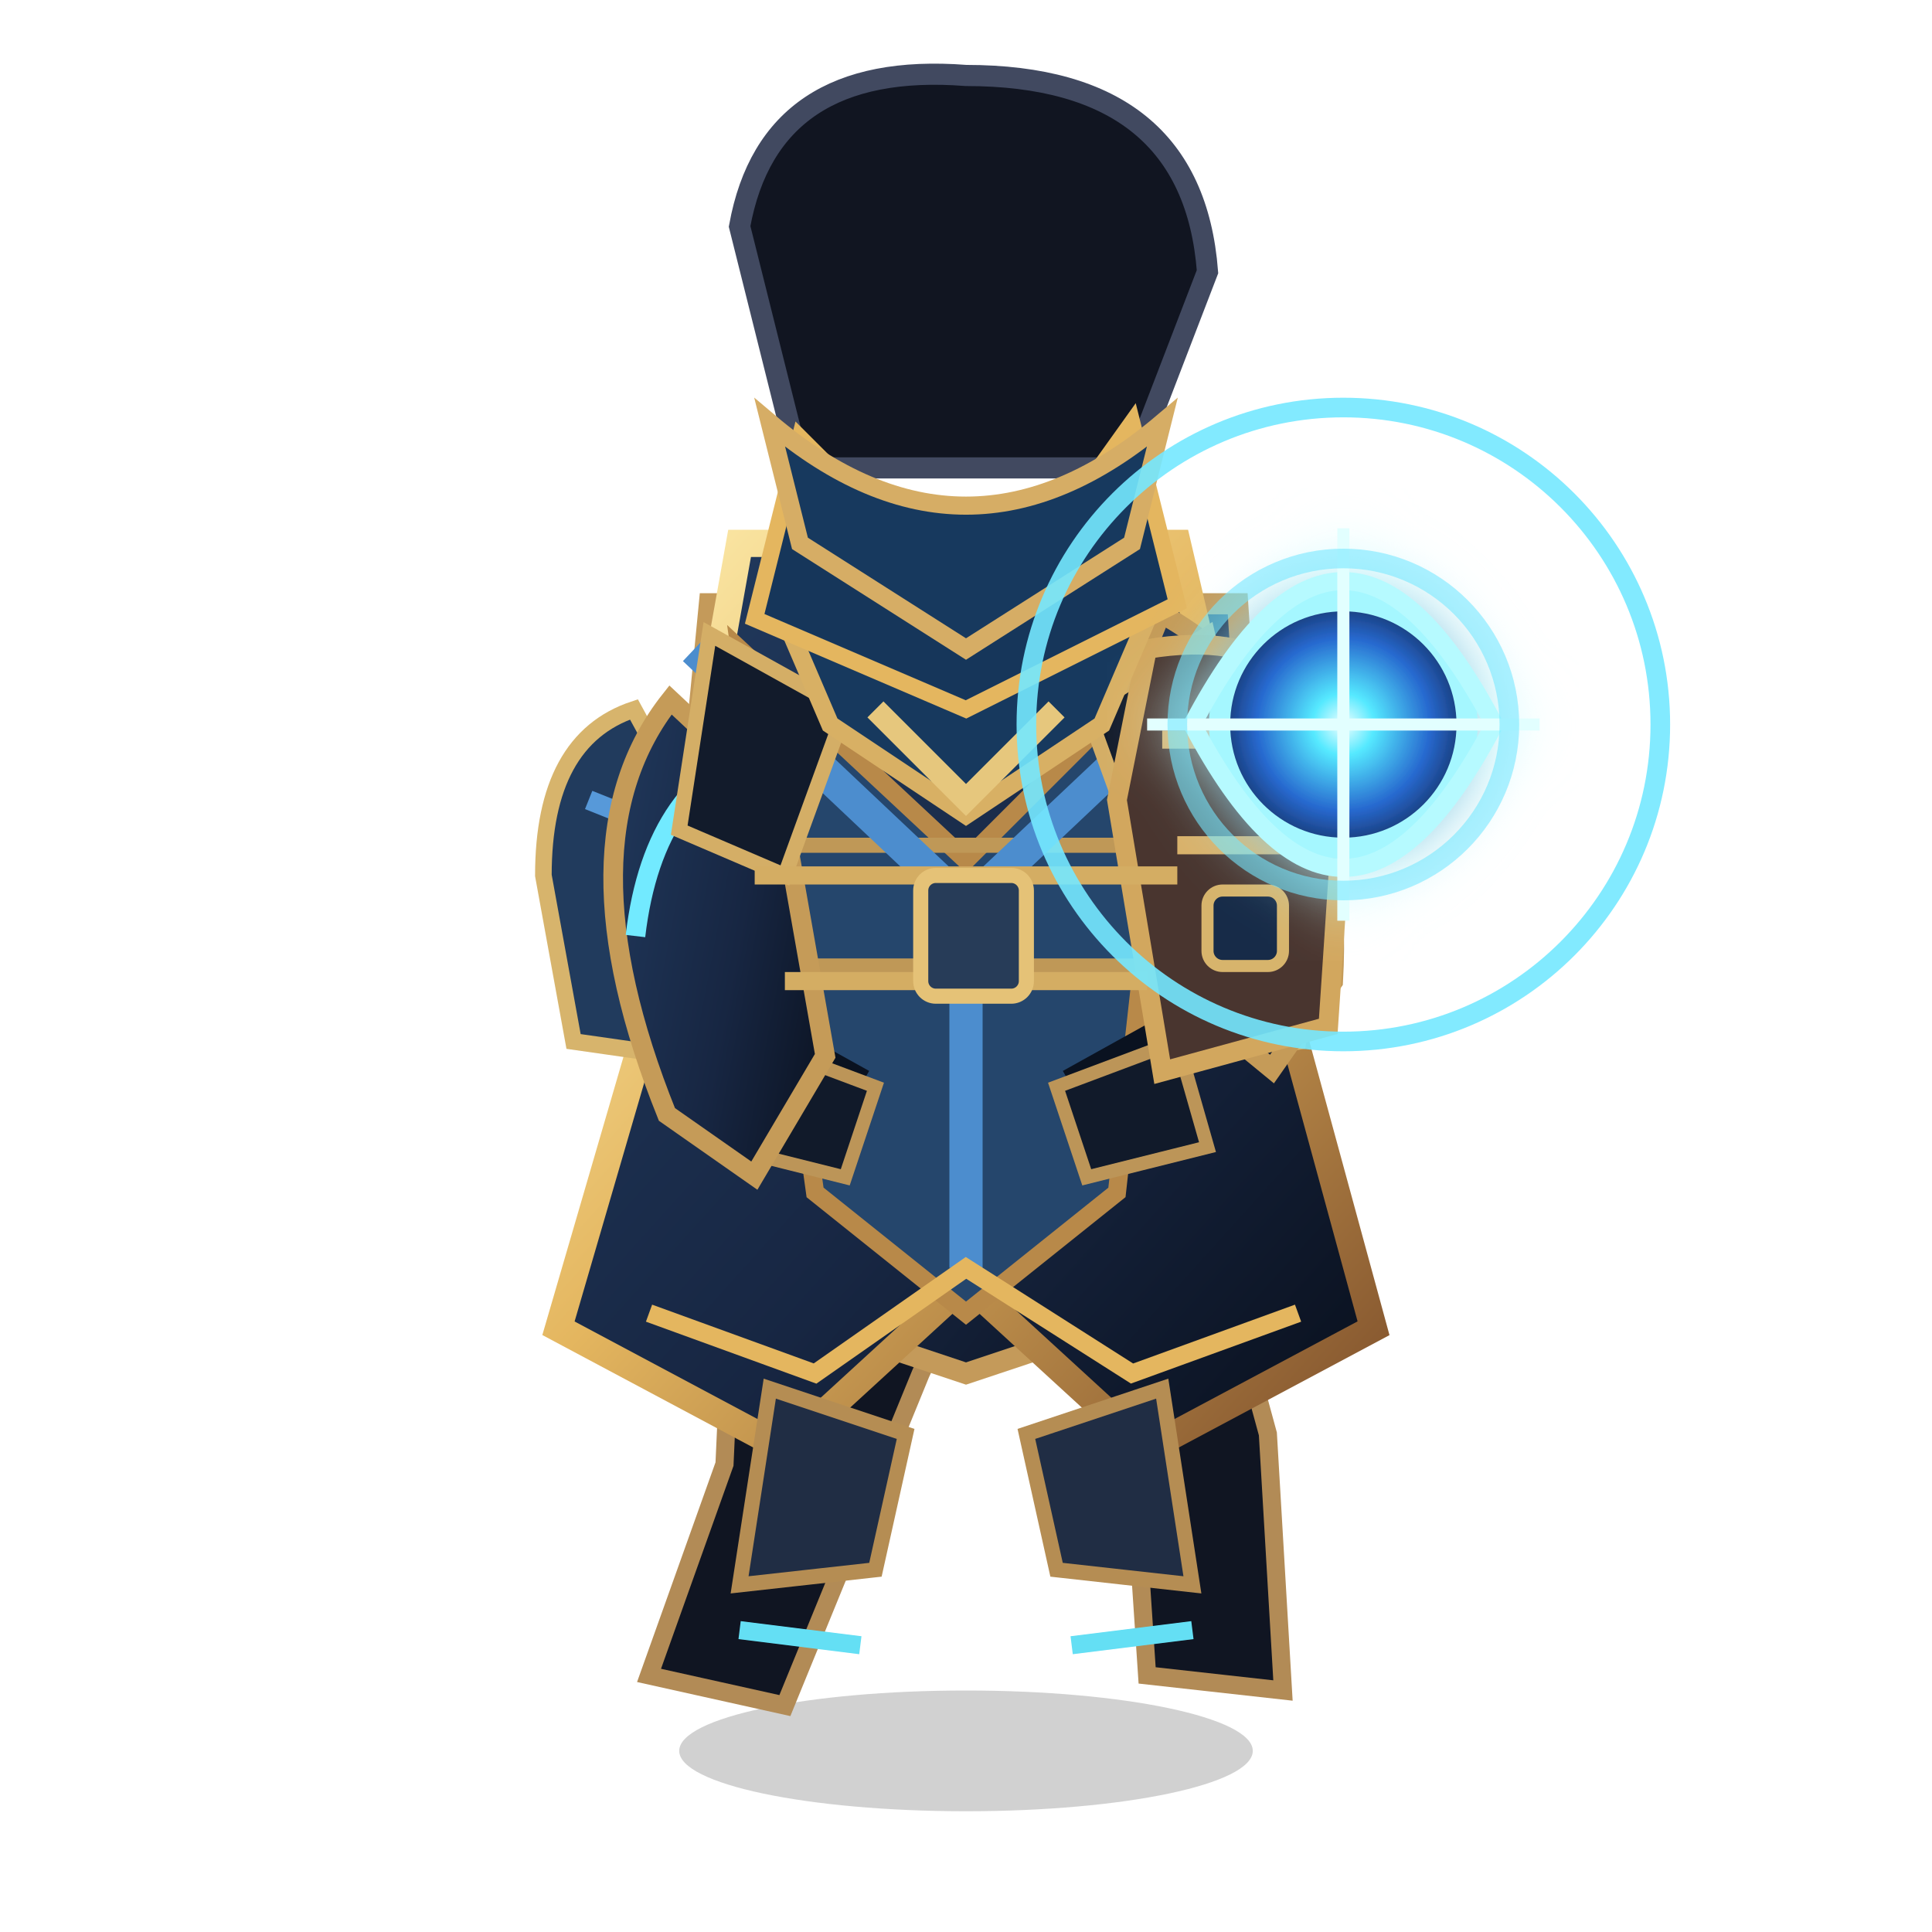
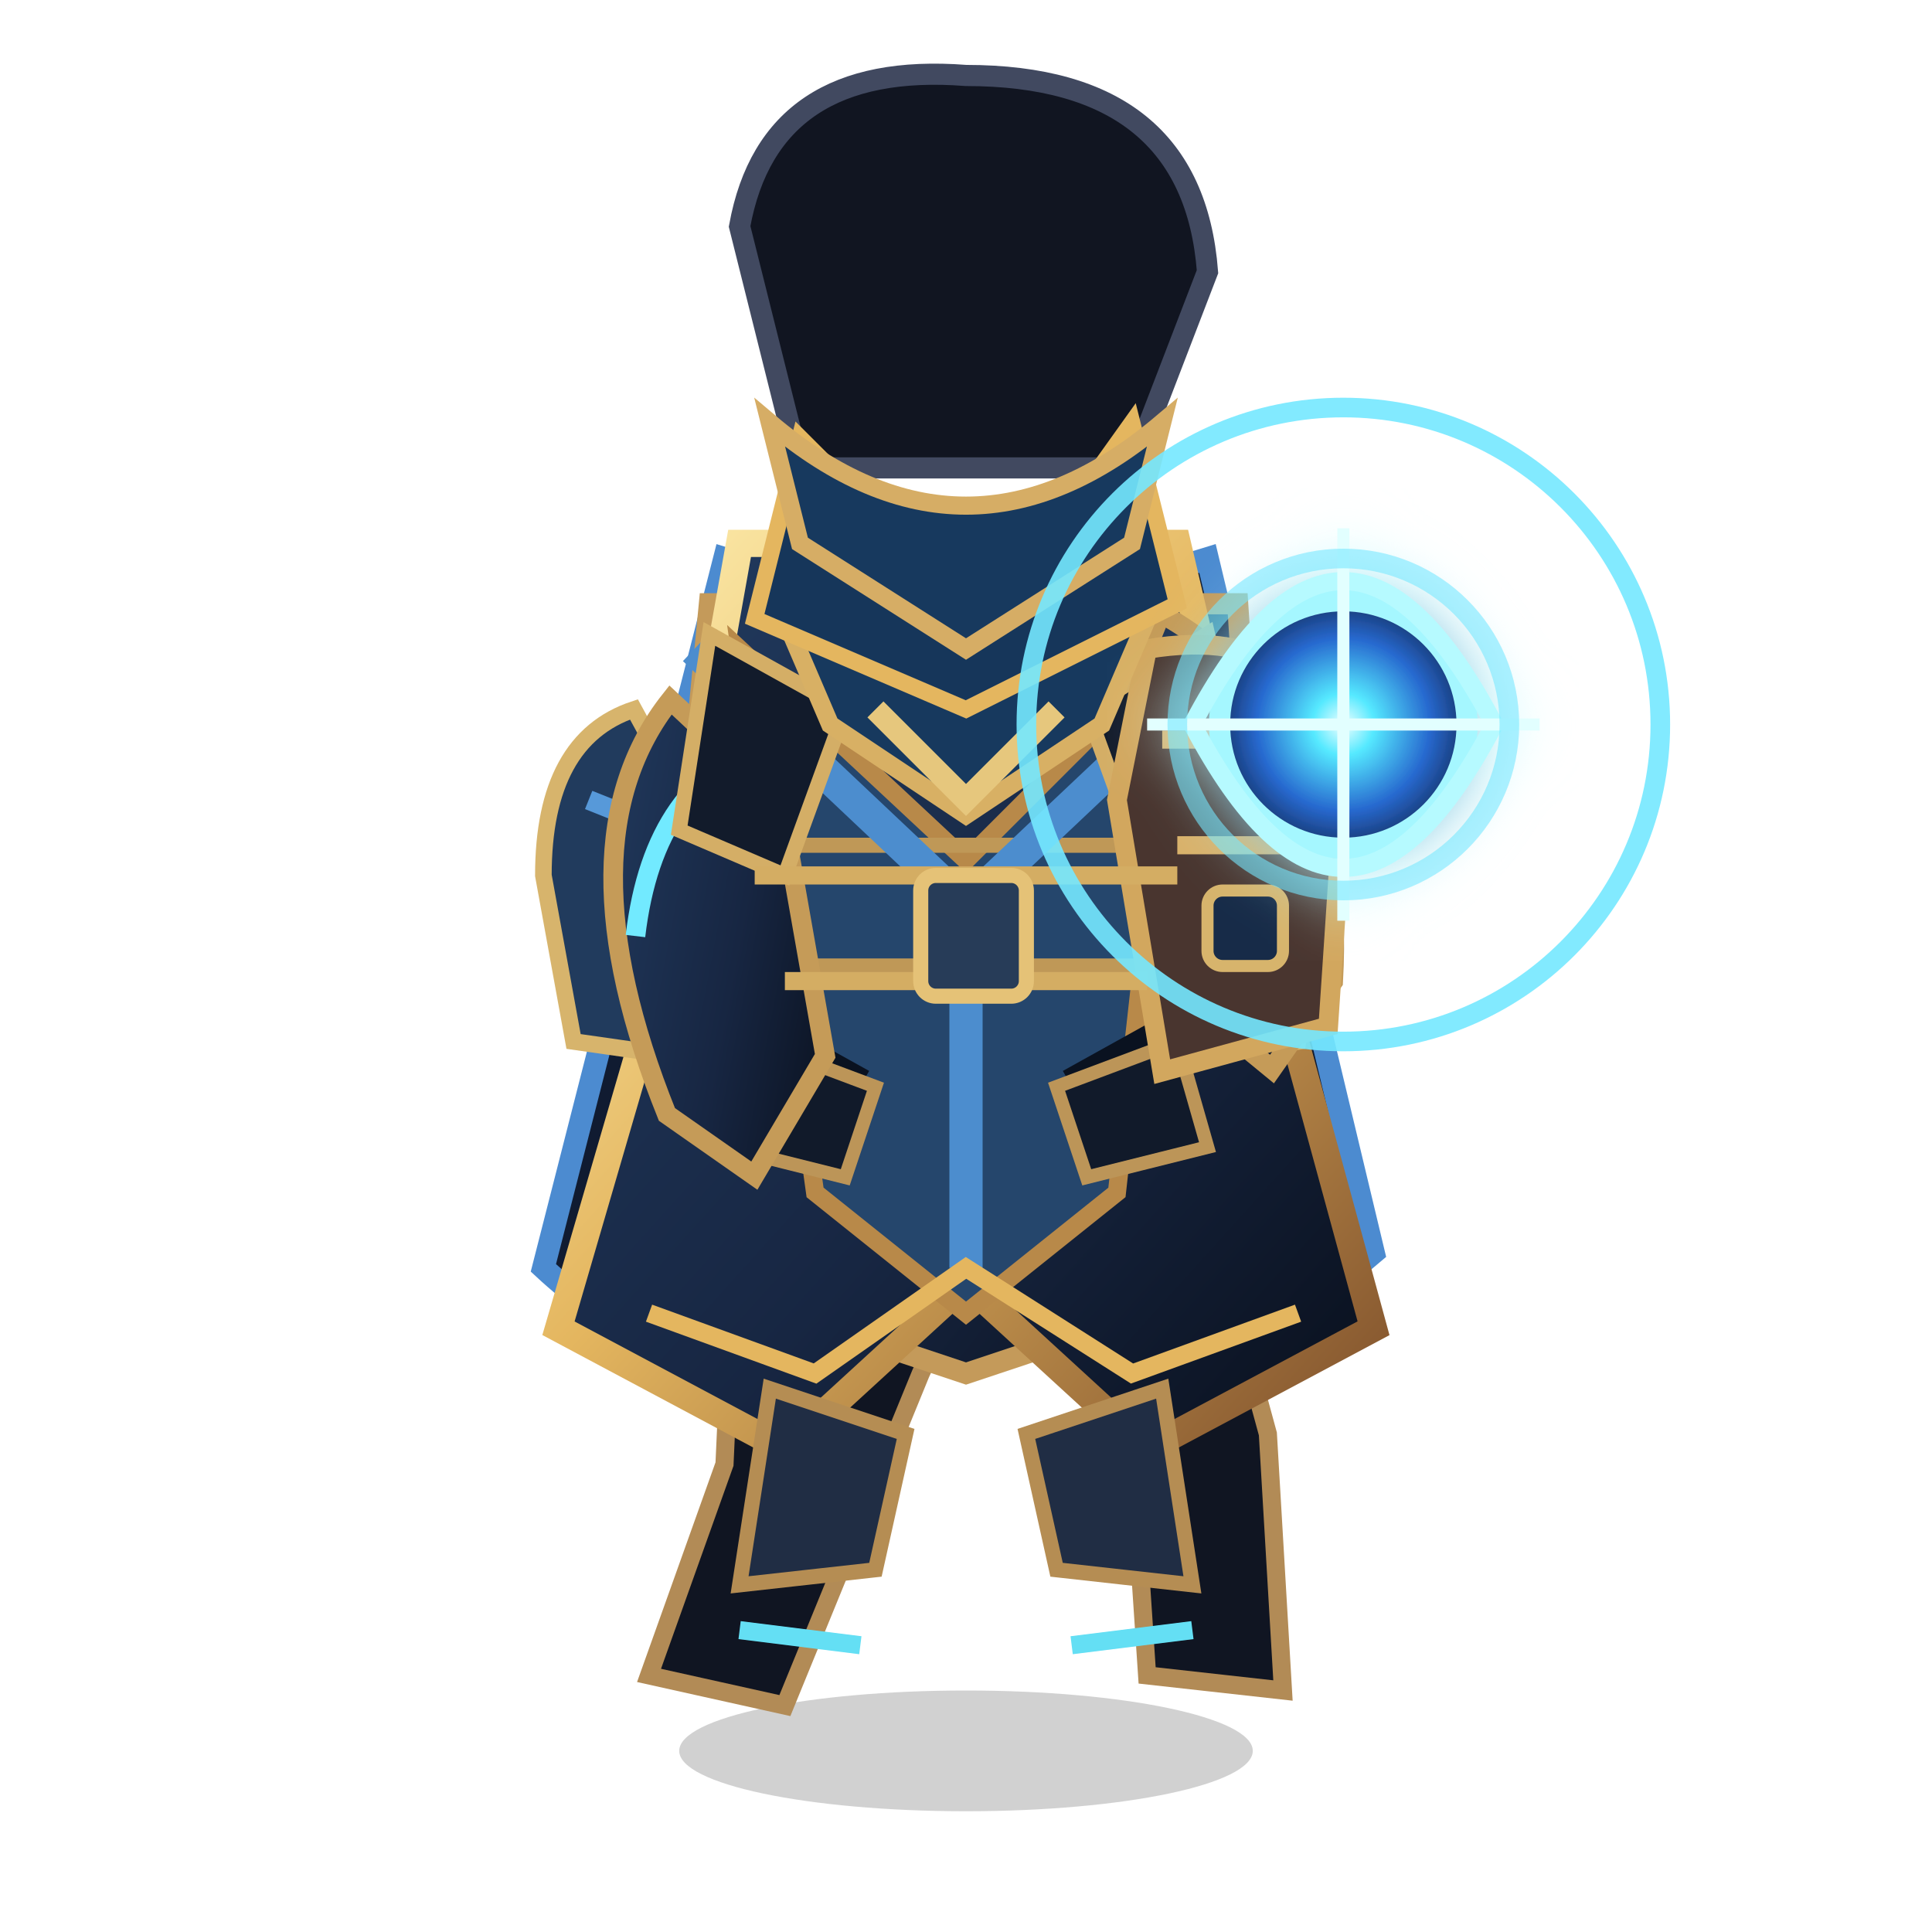
<svg xmlns="http://www.w3.org/2000/svg" width="128" height="128" viewBox="0 0 128 128" role="img" aria-label="Researcher up echoCast frame 3">
  <defs>
    <linearGradient id="coat" x1="0" y1="0" x2="1" y2="1">
      <stop offset="0" stop-color="#223c61" />
      <stop offset=".58" stop-color="#172642" />
      <stop offset="1" stop-color="#090f1b" />
    </linearGradient>
    <linearGradient id="gold" x1="0" y1="0" x2="1" y2="1">
      <stop stop-color="#fff0b2" />
      <stop offset=".45" stop-color="#e4b65f" />
      <stop offset="1" stop-color="#80512c" />
    </linearGradient>
    <radialGradient id="orb">
      <stop stop-color="#f0ffff" />
      <stop offset=".25" stop-color="#55e9ff" />
      <stop offset=".7" stop-color="#2769cf" />
      <stop offset="1" stop-color="#18366e" />
    </radialGradient>
    <linearGradient id="skin" x1="0" y1="0" x2="1" y2="1">
      <stop stop-color="#ffe0bd" />
      <stop offset="1" stop-color="#efc6a0" />
    </linearGradient>
    <filter id="glow">
      <feGaussianBlur stdDeviation="2.1" result="b" />
      <feMerge>
        <feMergeNode in="b" />
        <feMergeNode in="SourceGraphic" />
      </feMerge>
    </filter>
  </defs>
  <ellipse cx="64" cy="116" rx="19" ry="4" fill="#000" opacity=".18" />
  <g transform="translate(0 0)">
+     <path d="M48 37 Q64 42 80 37 L91 83 Q80 92.414 75 92 L64 84 L52 93 Q42 89.586 36 84 Z" fill="#101b31" stroke="#4c8bd0" stroke-width="1.5" />
+     <path d="M43 81 L53 88 L64 81 L75 88 L85 81" fill="none" stroke="#d8b064" stroke-width="1.2" />
+     <path d="M50 47 L64 59 L78 47" fill="none" stroke="#2f5d91" stroke-width="2" />
    <path d="M49 75 L48 97 L43 111 L52 113 L61 91 L67 78 Z" fill="#101522" stroke="#b28b56" stroke-width="1.2" />
    <path d="M67 78 L75 96 L76 111 L85 112 L84 95 L78 73 Z" fill="#101522" stroke="#b28b56" stroke-width="1.2" />
    <path d="M47 40 L82 40 L84 71 L79 86 L64 91 L49 86 L44 71 Z" fill="url(#coat)" stroke="#c49a5a" stroke-width="1.4" />
    <path d="M49 36 L78 36 L85 66 L91 88 L76 96 L64 85 L52 96 L37 88 L44 64 Z" fill="url(#coat)" stroke="url(#gold)" stroke-width="1.8" />
    <path d="M49 43 L64 57 L78 43 L74 79 L64 87 L54 79 Z" fill="#25466c" stroke="#b88949" stroke-width="1.2" />
    <path d="M49 48 L78 48 M48 56 L78 56 M50 64 L76 64" stroke="#bf9857" stroke-width="1" />
    <path d="M54 41 L64 52 L74 41" fill="none" stroke="#4e91d5" stroke-width="2" />
    <path d="M46 43 L64 60 L82 43 M64 60 L64 84" fill="none" stroke="#4c8dce" stroke-width="2.2" />
    <path d="M43 87 L54 91 L64 84 L75 91 L86 87" fill="none" stroke="#e4b65f" stroke-width="1.2" />
    <path d="M48 67 L57 72 M80 67 L71 72" stroke="#0a1220" stroke-width="2.4" />
    <path d="M42 47 Q36 49 36 58 L38 69 L45 70 L48 58 Z" fill="#213b5d" stroke="#d7b46c" stroke-width="1.1" />
    <path d="M39 53 L44 55 L42 64" fill="none" stroke="#5799d9" stroke-width="1.3" />
    <path d="M81 47 Q88 49 88 58 L86 69 L79 70 L76 58 Z" fill="#172944" stroke="#d7b46c" stroke-width="1.1" />
    <path d="M80 54 L85 56 L83 64" fill="none" stroke="#5799d9" stroke-width="1.3" />
    <path d="M50 69 L58 72 L56 78 L48 76 Z M70 72 L78 69 L80 76 L72 78 Z" fill="#111a2a" stroke="#bc9558" stroke-width=".9" />
    <path d="M51 92 L60 95 L58 104 L49 105 Z M68 95 L77 92 L79 105 L70 104 Z" fill="#202d44" stroke="#b58d53" stroke-width="1" />
    <path d="M49 108 L57 109 M71 109 L79 108" stroke="#64dff4" stroke-width="1.2" />
    <g transform="rotate(-10 64 48)">
      <path d="M45 43 Q36 51 40 70 L45 75 L51 68 L51 51 Z" fill="url(#coat)" stroke="#c59b58" stroke-width="1.3" />
      <path d="M78 43 Q89 52 85 69 L80 74 L74 67 L73 51 Z" fill="url(#coat)" stroke="#c59b58" stroke-width="1.3" />
      <path d="M40 58 Q43 48 51 47 M88 58 Q85 48 77 47" stroke="#72eaff" stroke-width="1.3" fill="none" />
    </g>
    <path d="M47 42 L56 47 L52 58 L45 55 Z M80 42 L72 47 L76 58 L83 55 Z" fill="#121b2b" stroke="#d4ae66" stroke-width="1" />
    <path d="M76 43 Q88 41 89 53 L88 68 L77 71 L74 53 Z" fill="#49352f" stroke="#d2a75e" stroke-width="1.3" />
    <path d="M77 49 L87 49 M78 56 L86 56" stroke="#d9b16a" stroke-width="1.2" />
    <rect x="80" y="59" width="5" height="5" rx="1" fill="#172b48" stroke="#d7b46c" stroke-width=".8" />
    <path d="M52 41 L76 41 L73 48 L64 54 L55 48 Z" fill="#17395e" stroke="#d8b064" stroke-width="1.2" />
    <path d="M58 47 L64 53 L70 47" fill="none" stroke="#e6c77d" stroke-width="1.5" />
    <path d="M50 58 L78 58 M52 65 L76 65" stroke="#d4ad63" stroke-width="1.2" />
    <rect x="61" y="58" width="7" height="8" rx="1" fill="#273c58" stroke="#e5c277" stroke-width="1" />
    <path d="M49 15 Q51 4 64 5 Q79 5 80 18 L75 31 L53 31 Z" fill="#111521" stroke="#414960" stroke-width="1.4" />
    <path d="M53 29 L50 41 L64 47 L78 40 L75 28 L70 35 L59 35 Z" fill="#16365a" stroke="#e4b65f" stroke-width="1.1" />
    <path d="M51 28 Q64 39 77 28 L75 36 L64 43 L53 36 Z" fill="#17395e" stroke="#d6ad65" stroke-width="1.2" />
    <g filter="url(#glow)">
      <circle cx="89" cy="48" r="8.198" fill="url(#orb)" stroke="#a5f7ff" stroke-width="1.4" />
      <path d="M79 48 Q89 29 99 48 Q89 67 79 48" fill="none" stroke="#b6faff" stroke-width="1.2" />
      <path d="M76 48 L102 48 M89 35 L89 61" stroke="#e2ffff" stroke-width=".8" />
    </g>
    <g fill="none" stroke="#74e8ff" stroke-width="1.3" opacity=".9">
      <circle cx="89" cy="48" r="21" />
      <circle cx="89" cy="48" r="11" opacity=".65" />
    </g>
  </g>
</svg>
